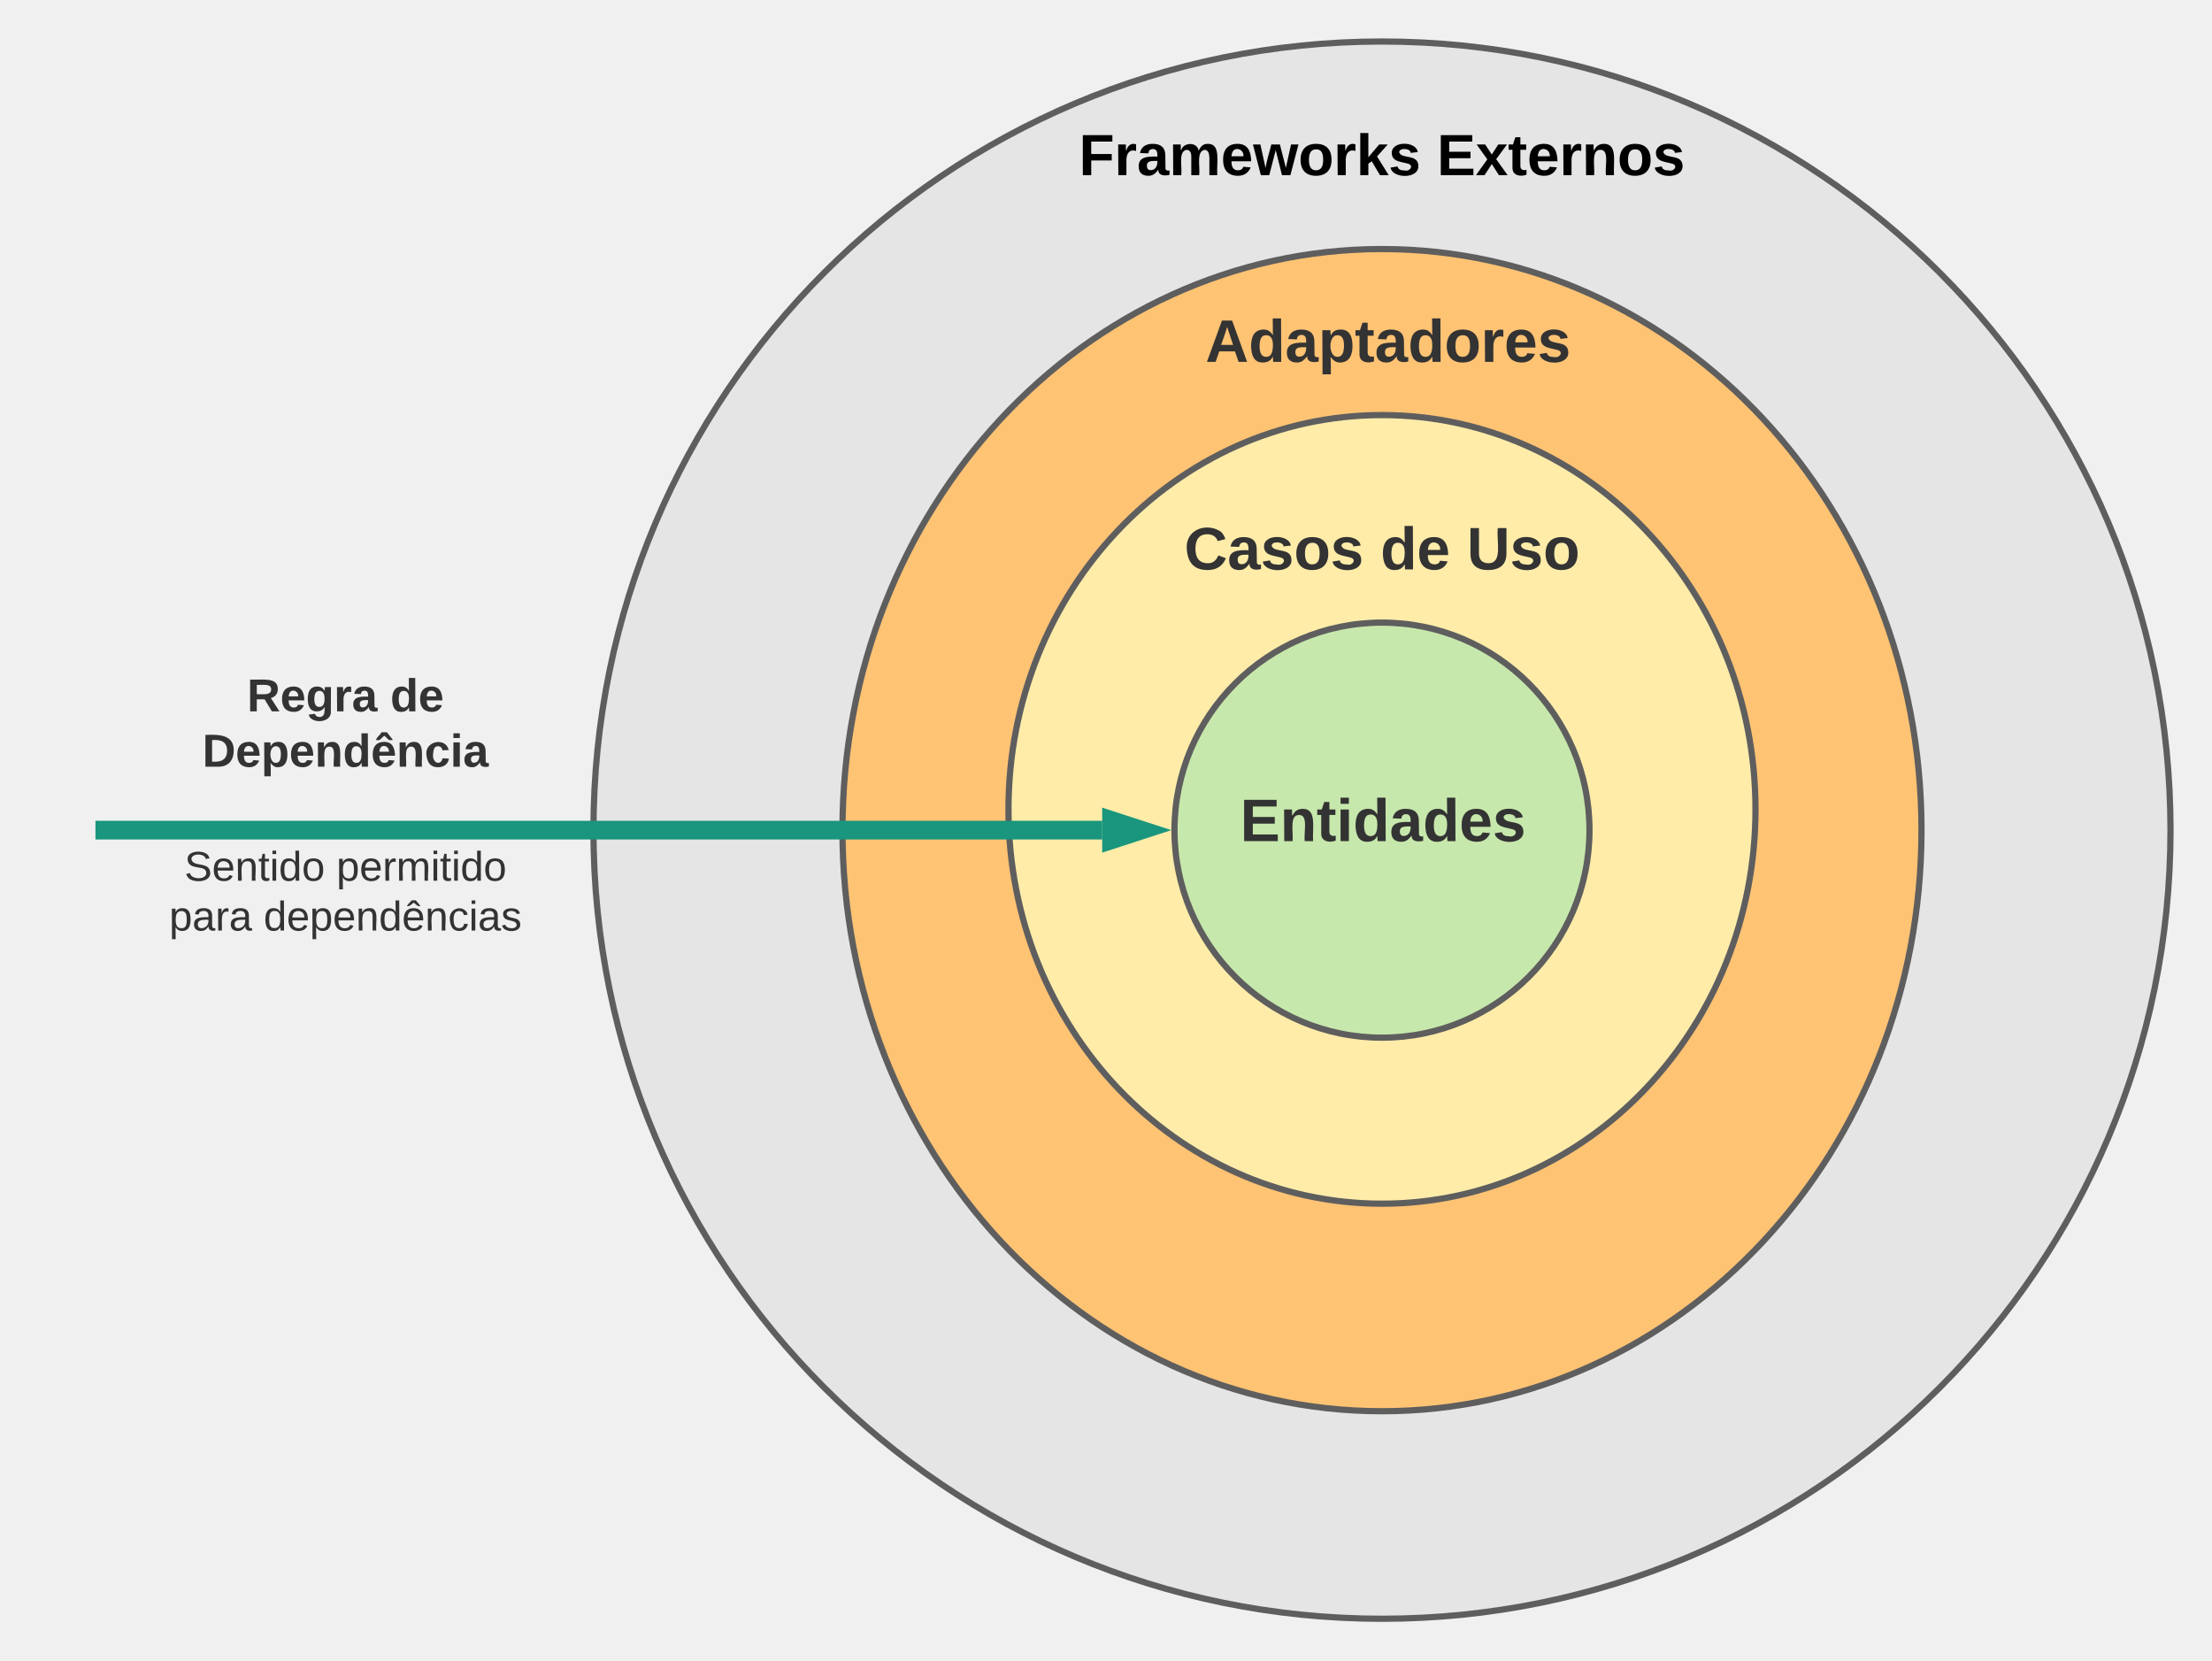
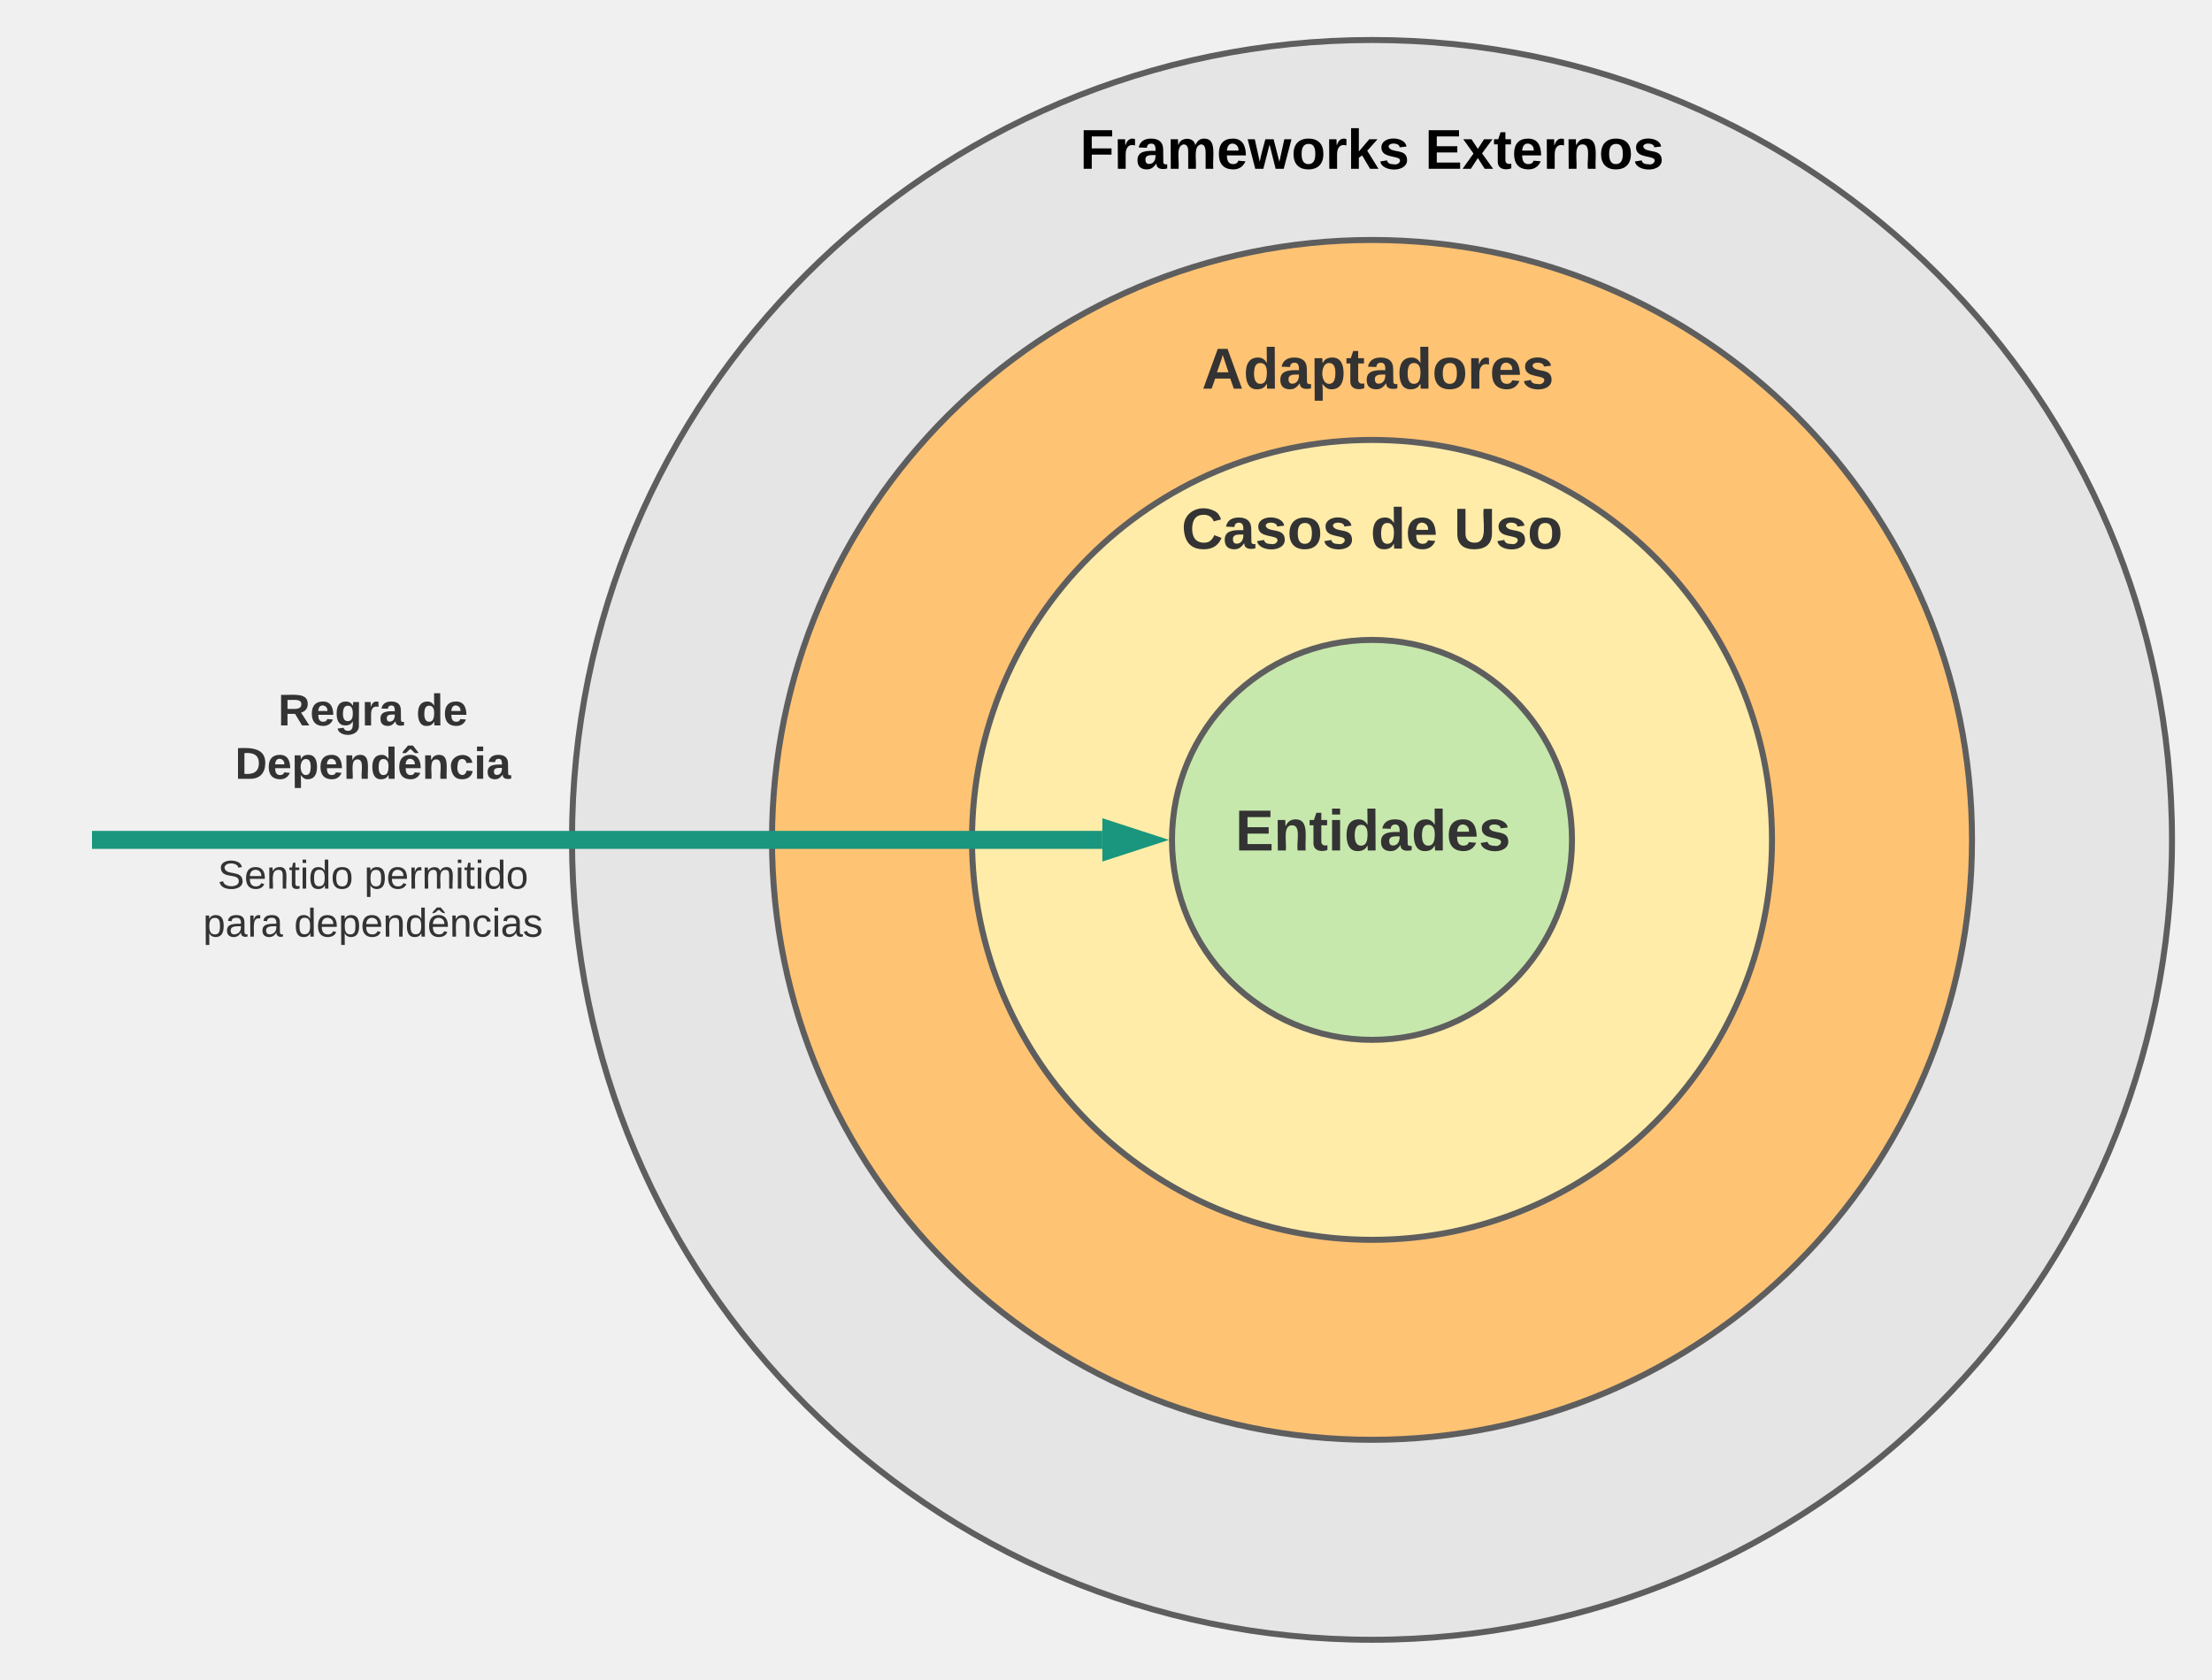
- <svg xmlns="http://www.w3.org/2000/svg" xmlns:ns1="lucid" xmlns:xlink="http://www.w3.org/1999/xlink" width="1066" height="800">
-   <g transform="translate(-134 0)" ns1:page-tab-id="0_0">
-     <path d="M1180 400c0 209.87-170.13 380-380 380S420 609.87 420 400 590.13 20 800 20s380 170.13 380 380z" stroke="#5e5e5e" stroke-width="3" fill="#e5e5e5" />
-     <path d="M1060 400c0 154.64-116.4 280-260 280S540 554.64 540 400s116.4-280 260-280 260 125.36 260 280z" stroke="#5e5e5e" stroke-width="3" fill="#ffc374" />
-     <path d="M980 390c0 104.93-80.6 190-180 190s-180-85.07-180-190 80.6-190 180-190 180 85.07 180 190z" stroke="#5e5e5e" stroke-width="3" fill="#ffeca9" />
-     <path d="M900 400c0 55.23-44.77 100-100 100s-100-44.77-100-100 44.77-100 100-100 100 44.77 100 100z" stroke="#5e5e5e" stroke-width="3" fill="#c7e8ac" />
-     <use xlink:href="#a" transform="matrix(1,0,0,1,705,305) translate(26.64815 100.2986)" />
-     <path d="M680 246c0-3.3 2.7-6 6-6h228c3.3 0 6 2.7 6 6v48c0 3.3-2.7 6-6 6H686c-3.3 0-6-2.7-6-6z" stroke="#000" stroke-opacity="0" stroke-width="3" fill="#fff" fill-opacity="0" />
-     <use xlink:href="#b" transform="matrix(1,0,0,1,685,245) translate(19.70679 29.36111)" />
-     <use xlink:href="#c" transform="matrix(1,0,0,1,685,245) translate(114.2377 29.36111)" />
-     <use xlink:href="#d" transform="matrix(1,0,0,1,685,245) translate(155.8858 29.36111)" />
-     <path d="M680 146c0-3.3 2.7-6 6-6h228c3.3 0 6 2.7 6 6v48c0 3.3-2.7 6-6 6H686c-3.3 0-6-2.7-6-6z" stroke="#000" stroke-opacity="0" stroke-width="3" fill="#fff" fill-opacity="0" />
-     <use xlink:href="#e" transform="matrix(1,0,0,1,685,145) translate(24.00617 29.36111)" />
-     <use xlink:href="#f" transform="matrix(1,0,0,1,685,145) translate(29.9321 29.36111)" />
-     <path d="M640 46c0-3.3 2.7-6 6-6h308c3.3 0 6 2.7 6 6v65.2c0 3.3-2.7 6-6 6H646c-3.3 0-6-2.7-6-6z" stroke="#000" stroke-opacity="0" stroke-width="3" fill="#fff" fill-opacity="0" />
-     <use xlink:href="#g" transform="matrix(1,0,0,1,645,45) translate(8.972222 39.4)" />
-     <use xlink:href="#h" transform="matrix(1,0,0,1,645,45) translate(181.4833 39.4)" />
-     <path d="M184.5 400h480.67M184.62 400H180" stroke="#19967d" stroke-width="9" fill="none" />
-     <path d="M683.94 400l-14.27 4.64v-9.28z" stroke="#19967d" stroke-width="9" fill="#19967d" />
-     <path d="M200 406c0-3.3 2.7-6 6-6h188c3.3 0 6 2.7 6 6v51.33c0 3.32-2.7 6-6 6H206c-3.3 0-6-2.68-6-6z" stroke="#000" stroke-opacity="0" stroke-width="3" fill="#fff" fill-opacity="0" />
+ <svg xmlns="http://www.w3.org/2000/svg" xmlns:ns1="lucid" xmlns:xlink="http://www.w3.org/1999/xlink" width="1106" height="840">
+   <g transform="translate(-14 -20)" ns1:page-tab-id="0_0">
+     <path d="M1100 440c0 220.9-179.1 400-400 400S300 660.9 300 440 479.1 40 700 40s400 179.1 400 400z" stroke="#5e5e5e" stroke-width="3" fill="#e5e5e5" />
+     <path d="M1000 440c0 165.7-134.3 300-300 300S400 605.7 400 440s134.3-300 300-300 300 134.3 300 300z" stroke="#5e5e5e" stroke-width="3" fill="#ffc374" />
+     <path d="M900 440c0 110.46-89.54 200-200 200s-200-89.54-200-200 89.54-200 200-200 200 89.54 200 200z" stroke="#5e5e5e" stroke-width="3" fill="#ffeca9" />
+     <path d="M800 440c0 55.23-44.77 100-100 100s-100-44.77-100-100 44.77-100 100-100 100 44.77 100 100z" stroke="#5e5e5e" stroke-width="3" fill="#c7e8ac" />
+     <use xlink:href="#a" transform="matrix(1,0,0,1,605,345) translate(26.64815 100.2986)" />
+     <path d="M580 266c0-3.3 2.7-6 6-6h228c3.3 0 6 2.7 6 6v48c0 3.3-2.7 6-6 6H586c-3.3 0-6-2.7-6-6z" stroke="#000" stroke-opacity="0" stroke-width="3" fill="#fff" fill-opacity="0" />
+     <use xlink:href="#b" transform="matrix(1,0,0,1,585,265) translate(19.70679 29.36111)" />
+     <use xlink:href="#c" transform="matrix(1,0,0,1,585,265) translate(114.2377 29.36111)" />
+     <use xlink:href="#d" transform="matrix(1,0,0,1,585,265) translate(155.8858 29.36111)" />
+     <path d="M580 186c0-3.3 2.7-6 6-6h228c3.3 0 6 2.7 6 6v48c0 3.3-2.7 6-6 6H586c-3.3 0-6-2.7-6-6z" stroke="#000" stroke-opacity="0" stroke-width="3" fill="#fff" fill-opacity="0" />
+     <use xlink:href="#e" transform="matrix(1,0,0,1,585,185) translate(24.00617 29.36111)" />
+     <use xlink:href="#f" transform="matrix(1,0,0,1,585,185) translate(29.9321 29.36111)" />
+     <path d="M540 66c0-3.3 2.7-6 6-6h308c3.3 0 6 2.7 6 6v65.2c0 3.3-2.7 6-6 6H546c-3.3 0-6-2.7-6-6z" stroke="#000" stroke-opacity="0" stroke-width="3" fill="#fff" fill-opacity="0" />
+     <use xlink:href="#g" transform="matrix(1,0,0,1,545,65) translate(8.972222 39.4)" />
+     <use xlink:href="#h" transform="matrix(1,0,0,1,545,65) translate(181.4833 39.4)" />
+     <path d="M64.5 440h500.67M64.62 440H60" stroke="#19967d" stroke-width="9" fill="none" />
+     <path d="M583.94 440l-14.27 4.64v-9.28z" stroke="#19967d" stroke-width="9" fill="#19967d" />
+     <path d="M100 446c0-3.3 2.7-6 6-6h188c3.3 0 6 2.7 6 6v51.33c0 3.32-2.7 6-6 6H106c-3.3 0-6-2.68-6-6z" stroke="#000" stroke-opacity="0" stroke-width="3" fill="#fff" fill-opacity="0" />
    <g>
-       <use xlink:href="#i" transform="matrix(1,0,0,1,205,405) translate(17.86111 19.375)" />
-       <use xlink:href="#j" transform="matrix(1,0,0,1,205,405) translate(91.13889 19.375)" />
-       <use xlink:href="#k" transform="matrix(1,0,0,1,205,405) translate(10.55556 43.375)" />
-       <use xlink:href="#l" transform="matrix(1,0,0,1,205,405) translate(56.05556 43.375)" />
+       <use xlink:href="#i" transform="matrix(1,0,0,1,105,445) translate(17.86111 19.375)" />
+       <use xlink:href="#j" transform="matrix(1,0,0,1,105,445) translate(91.13889 19.375)" />
+       <use xlink:href="#k" transform="matrix(1,0,0,1,105,445) translate(10.55556 43.375)" />
+       <use xlink:href="#l" transform="matrix(1,0,0,1,105,445) translate(56.05556 43.375)" />
    </g>
-     <path d="M200 326c0-3.3 2.7-6 6-6h188c3.3 0 6 2.7 6 6v51.33c0 3.32-2.7 6-6 6H206c-3.3 0-6-2.68-6-6z" stroke="#000" stroke-opacity="0" stroke-width="3" fill="#fff" fill-opacity="0" />
+     <path d="M100 366c0-3.3 2.7-6 6-6h188c3.3 0 6 2.7 6 6v51.33c0 3.32-2.7 6-6 6H106c-3.3 0-6-2.68-6-6z" stroke="#000" stroke-opacity="0" stroke-width="3" fill="#fff" fill-opacity="0" />
    <g>
-       <use xlink:href="#m" transform="matrix(1,0,0,1,205,325) translate(48.06173 17.77778)" />
-       <use xlink:href="#n" transform="matrix(1,0,0,1,205,325) translate(117.0741 17.77778)" />
-       <use xlink:href="#o" transform="matrix(1,0,0,1,205,325) translate(26.51852 44.44444)" />
+       <use xlink:href="#m" transform="matrix(1,0,0,1,105,365) translate(48.06173 17.77778)" />
+       <use xlink:href="#n" transform="matrix(1,0,0,1,105,365) translate(117.0741 17.77778)" />
+       <use xlink:href="#o" transform="matrix(1,0,0,1,105,365) translate(26.51852 44.44444)" />
    </g>
    <defs>
      <path fill="#333" d="M24 0v-248h195v40H76v63h132v40H76v65h150V0H24" id="p" />
      <path fill="#333" d="M135-194c87-1 58 113 63 194h-50c-7-57 23-157-34-157-59 0-34 97-39 157H25l-1-190h47c2 12-1 28 3 38 12-26 28-41 61-42" id="q" />
      <path fill="#333" d="M115-3C79 11 28 4 28-45v-112H4v-33h27l15-45h31v45h36v33H77v99c-1 23 16 31 38 25v30" id="r" />
      <path fill="#333" d="M25-224v-37h50v37H25zM25 0v-190h50V0H25" id="s" />
      <path fill="#333" d="M88-194c31-1 46 15 58 34l-1-101h50l1 261h-48c-2-10 0-23-3-31C134-8 116 4 84 4 32 4 16-41 15-95c0-56 19-97 73-99zm17 164c33 0 40-30 41-66 1-37-9-64-41-64s-38 30-39 65c0 43 13 65 39 65" id="t" />
      <path fill="#333" d="M133-34C117-15 103 5 69 4 32 3 11-16 11-54c-1-60 55-63 116-61 1-26-3-47-28-47-18 1-26 9-28 27l-52-2c7-38 36-58 82-57s74 22 75 68l1 82c-1 14 12 18 25 15v27c-30 8-71 5-69-32zm-48 3c29 0 43-24 42-57-32 0-66-3-65 30 0 17 8 27 23 27" id="u" />
      <path fill="#333" d="M185-48c-13 30-37 53-82 52C43 2 14-33 14-96s30-98 90-98c62 0 83 45 84 108H66c0 31 8 55 39 56 18 0 30-7 34-22zm-45-69c5-46-57-63-70-21-2 6-4 13-4 21h74" id="v" />
      <path fill="#333" d="M137-138c1-29-70-34-71-4 15 46 118 7 119 86 1 83-164 76-172 9l43-7c4 19 20 25 44 25 33 8 57-30 24-41C81-84 22-81 20-136c-2-80 154-74 161-7" id="w" />
      <g id="a">
        <use transform="matrix(0.08024691,0,0,0.08024691,0,0)" xlink:href="#p" />
        <use transform="matrix(0.08024691,0,0,0.08024691,19.25926,0)" xlink:href="#q" />
        <use transform="matrix(0.08024691,0,0,0.08024691,36.83333,0)" xlink:href="#r" />
        <use transform="matrix(0.08024691,0,0,0.08024691,46.38272,0)" xlink:href="#s" />
        <use transform="matrix(0.08024691,0,0,0.08024691,54.40741,0)" xlink:href="#t" />
        <use transform="matrix(0.08024691,0,0,0.08024691,71.98148,0)" xlink:href="#u" />
        <use transform="matrix(0.08024691,0,0,0.08024691,88.03086,0)" xlink:href="#t" />
        <use transform="matrix(0.08024691,0,0,0.08024691,105.6049,0)" xlink:href="#v" />
        <use transform="matrix(0.08024691,0,0,0.08024691,121.6543,0)" xlink:href="#w" />
      </g>
      <path fill="#333" d="M67-125c0 53 21 87 73 88 37 1 54-22 65-47l45 17C233-25 199 4 140 4 58 4 20-42 15-125 8-235 124-281 211-232c18 10 29 29 36 50l-46 12c-8-25-30-41-62-41-52 0-71 34-72 86" id="x" />
      <path fill="#333" d="M110-194c64 0 96 36 96 99 0 64-35 99-97 99-61 0-95-36-95-99 0-62 34-99 96-99zm-1 164c35 0 45-28 45-65 0-40-10-65-43-65-34 0-45 26-45 65 0 36 10 65 43 65" id="y" />
      <g id="b">
        <use transform="matrix(0.08024691,0,0,0.08024691,0,0)" xlink:href="#x" />
        <use transform="matrix(0.08024691,0,0,0.08024691,20.78395,0)" xlink:href="#u" />
        <use transform="matrix(0.08024691,0,0,0.08024691,36.83333,0)" xlink:href="#w" />
        <use transform="matrix(0.08024691,0,0,0.08024691,52.88272,0)" xlink:href="#y" />
        <use transform="matrix(0.08024691,0,0,0.08024691,70.45679,0)" xlink:href="#w" />
      </g>
      <g id="c">
        <use transform="matrix(0.08024691,0,0,0.08024691,0,0)" xlink:href="#t" />
        <use transform="matrix(0.08024691,0,0,0.08024691,17.57407,0)" xlink:href="#v" />
      </g>
      <path fill="#333" d="M238-95c0 69-44 99-111 99C63 4 22-25 22-93v-155h51v151c-1 38 19 59 55 60 90 1 49-130 58-211h52v153" id="z" />
      <g id="d">
        <use transform="matrix(0.08024691,0,0,0.08024691,0,0)" xlink:href="#z" />
        <use transform="matrix(0.08024691,0,0,0.08024691,20.78395,0)" xlink:href="#w" />
        <use transform="matrix(0.08024691,0,0,0.08024691,36.83333,0)" xlink:href="#y" />
      </g>
      <path fill="#333" d="M199 0l-22-63H83L61 0H9l90-248h61L250 0h-51zm-33-102l-36-108c-10 38-24 72-36 108h72" id="A" />
      <path fill="#333" d="M135-194c53 0 70 44 70 98 0 56-19 98-73 100-31 1-45-17-59-34 3 33 2 69 2 105H25l-1-265h48c2 10 0 23 3 31 11-24 29-35 60-35zM114-30c33 0 39-31 40-66 0-38-9-64-40-64-56 0-55 130 0 130" id="B" />
      <path fill="#333" d="M135-150c-39-12-60 13-60 57V0H25l-1-190h47c2 13-1 29 3 40 6-28 27-53 61-41v41" id="C" />
      <g id="f">
        <use transform="matrix(0.08024691,0,0,0.08024691,0,0)" xlink:href="#A" />
        <use transform="matrix(0.08024691,0,0,0.08024691,20.78395,0)" xlink:href="#t" />
        <use transform="matrix(0.08024691,0,0,0.08024691,38.35802,0)" xlink:href="#u" />
        <use transform="matrix(0.08024691,0,0,0.08024691,54.40741,0)" xlink:href="#B" />
        <use transform="matrix(0.08024691,0,0,0.08024691,71.98148,0)" xlink:href="#r" />
        <use transform="matrix(0.08024691,0,0,0.08024691,81.53086,0)" xlink:href="#u" />
        <use transform="matrix(0.08024691,0,0,0.08024691,97.58025,0)" xlink:href="#t" />
        <use transform="matrix(0.08024691,0,0,0.08024691,115.1543,0)" xlink:href="#y" />
        <use transform="matrix(0.08024691,0,0,0.08024691,132.7284,0)" xlink:href="#C" />
        <use transform="matrix(0.08024691,0,0,0.08024691,143.963,0)" xlink:href="#v" />
        <use transform="matrix(0.08024691,0,0,0.08024691,160.0123,0)" xlink:href="#w" />
      </g>
      <path d="M76-208v77h127v40H76V0H24v-248h183v40H76" id="D" />
      <path d="M135-150c-39-12-60 13-60 57V0H25l-1-190h47c2 13-1 29 3 40 6-28 27-53 61-41v41" id="E" />
      <path d="M133-34C117-15 103 5 69 4 32 3 11-16 11-54c-1-60 55-63 116-61 1-26-3-47-28-47-18 1-26 9-28 27l-52-2c7-38 36-58 82-57s74 22 75 68l1 82c-1 14 12 18 25 15v27c-30 8-71 5-69-32zm-48 3c29 0 43-24 42-57-32 0-66-3-65 30 0 17 8 27 23 27" id="F" />
      <path d="M220-157c-53 9-28 100-34 157h-49v-107c1-27-5-49-29-50C55-147 81-57 75 0H25l-1-190h47c2 12-1 28 3 38 10-53 101-56 108 0 13-22 24-43 59-42 82 1 51 116 57 194h-49v-107c-1-25-5-48-29-50" id="G" />
      <path d="M185-48c-13 30-37 53-82 52C43 2 14-33 14-96s30-98 90-98c62 0 83 45 84 108H66c0 31 8 55 39 56 18 0 30-7 34-22zm-45-69c5-46-57-63-70-21-2 6-4 13-4 21h74" id="H" />
      <path d="M231 0h-52l-39-155L100 0H48L-1-190h46L77-45c9-52 24-97 36-145h53l37 145 32-145h46" id="I" />
      <path d="M110-194c64 0 96 36 96 99 0 64-35 99-97 99-61 0-95-36-95-99 0-62 34-99 96-99zm-1 164c35 0 45-28 45-65 0-40-10-65-43-65-34 0-45 26-45 65 0 36 10 65 43 65" id="J" />
      <path d="M147 0L96-86 75-71V0H25v-261h50v150l67-79h53l-66 74L201 0h-54" id="K" />
      <path d="M137-138c1-29-70-34-71-4 15 46 118 7 119 86 1 83-164 76-172 9l43-7c4 19 20 25 44 25 33 8 57-30 24-41C81-84 22-81 20-136c-2-80 154-74 161-7" id="L" />
      <g id="g">
        <use transform="matrix(0.07777778,0,0,0.07777778,0,0)" xlink:href="#D" />
        <use transform="matrix(0.07777778,0,0,0.07777778,17.03333,0)" xlink:href="#E" />
        <use transform="matrix(0.07777778,0,0,0.07777778,27.92222,0)" xlink:href="#F" />
        <use transform="matrix(0.07777778,0,0,0.07777778,43.47778,0)" xlink:href="#G" />
        <use transform="matrix(0.07777778,0,0,0.07777778,68.36667,0)" xlink:href="#H" />
        <use transform="matrix(0.07777778,0,0,0.07777778,83.92222,0)" xlink:href="#I" />
        <use transform="matrix(0.07777778,0,0,0.07777778,105.7,0)" xlink:href="#J" />
        <use transform="matrix(0.07777778,0,0,0.07777778,122.7333,0)" xlink:href="#E" />
        <use transform="matrix(0.07777778,0,0,0.07777778,133.6222,0)" xlink:href="#K" />
        <use transform="matrix(0.07777778,0,0,0.07777778,149.1778,0)" xlink:href="#L" />
      </g>
      <path d="M24 0v-248h195v40H76v63h132v40H76v65h150V0H24" id="M" />
      <path d="M144 0l-44-69L55 0H2l70-98-66-92h53l41 62 40-62h54l-67 91 71 99h-54" id="N" />
      <path d="M115-3C79 11 28 4 28-45v-112H4v-33h27l15-45h31v45h36v33H77v99c-1 23 16 31 38 25v30" id="O" />
      <path d="M135-194c87-1 58 113 63 194h-50c-7-57 23-157-34-157-59 0-34 97-39 157H25l-1-190h47c2 12-1 28 3 38 12-26 28-41 61-42" id="P" />
      <g id="h">
        <use transform="matrix(0.07777778,0,0,0.07777778,0,0)" xlink:href="#M" />
        <use transform="matrix(0.07777778,0,0,0.07777778,18.66667,0)" xlink:href="#N" />
        <use transform="matrix(0.07777778,0,0,0.07777778,34.22222,0)" xlink:href="#O" />
        <use transform="matrix(0.07777778,0,0,0.07777778,43.47778,0)" xlink:href="#H" />
        <use transform="matrix(0.07777778,0,0,0.07777778,59.03333,0)" xlink:href="#E" />
        <use transform="matrix(0.07777778,0,0,0.07777778,69.92222,0)" xlink:href="#P" />
        <use transform="matrix(0.07777778,0,0,0.07777778,86.95556,0)" xlink:href="#J" />
        <use transform="matrix(0.07777778,0,0,0.07777778,103.9889,0)" xlink:href="#L" />
      </g>
      <path fill="#333" d="M185-189c-5-48-123-54-124 2 14 75 158 14 163 119 3 78-121 87-175 55-17-10-28-26-33-46l33-7c5 56 141 63 141-1 0-78-155-14-162-118-5-82 145-84 179-34 5 7 8 16 11 25" id="Q" />
      <path fill="#333" d="M100-194c63 0 86 42 84 106H49c0 40 14 67 53 68 26 1 43-12 49-29l28 8c-11 28-37 45-77 45C44 4 14-33 15-96c1-61 26-98 85-98zm52 81c6-60-76-77-97-28-3 7-6 17-6 28h103" id="R" />
      <path fill="#333" d="M117-194c89-4 53 116 60 194h-32v-121c0-31-8-49-39-48C34-167 62-67 57 0H25l-1-190h30c1 10-1 24 2 32 11-22 29-35 61-36" id="S" />
      <path fill="#333" d="M59-47c-2 24 18 29 38 22v24C64 9 27 4 27-40v-127H5v-23h24l9-43h21v43h35v23H59v120" id="T" />
      <path fill="#333" d="M24-231v-30h32v30H24zM24 0v-190h32V0H24" id="U" />
      <path fill="#333" d="M85-194c31 0 48 13 60 33l-1-100h32l1 261h-30c-2-10 0-23-3-31C134-8 116 4 85 4 32 4 16-35 15-94c0-66 23-100 70-100zm9 24c-40 0-46 34-46 75 0 40 6 74 45 74 42 0 51-32 51-76 0-42-9-74-50-73" id="V" />
      <path fill="#333" d="M100-194c62-1 85 37 85 99 1 63-27 99-86 99S16-35 15-95c0-66 28-99 85-99zM99-20c44 1 53-31 53-75 0-43-8-75-51-75s-53 32-53 75 10 74 51 75" id="W" />
      <g id="i">
        <use transform="matrix(0.05555556,0,0,0.05555556,0,0)" xlink:href="#Q" />
        <use transform="matrix(0.05555556,0,0,0.05555556,13.33333,0)" xlink:href="#R" />
        <use transform="matrix(0.05555556,0,0,0.05555556,24.44444,0)" xlink:href="#S" />
        <use transform="matrix(0.05555556,0,0,0.05555556,35.55556,0)" xlink:href="#T" />
        <use transform="matrix(0.05555556,0,0,0.05555556,41.11111,0)" xlink:href="#U" />
        <use transform="matrix(0.05555556,0,0,0.05555556,45.5,0)" xlink:href="#V" />
        <use transform="matrix(0.05555556,0,0,0.05555556,56.61111,0)" xlink:href="#W" />
      </g>
      <path fill="#333" d="M115-194c55 1 70 41 70 98S169 2 115 4C84 4 66-9 55-30l1 105H24l-1-265h31l2 30c10-21 28-34 59-34zm-8 174c40 0 45-34 45-75s-6-73-45-74c-42 0-51 32-51 76 0 43 10 73 51 73" id="X" />
      <path fill="#333" d="M114-163C36-179 61-72 57 0H25l-1-190h30c1 12-1 29 2 39 6-27 23-49 58-41v29" id="Y" />
      <path fill="#333" d="M210-169c-67 3-38 105-44 169h-31v-121c0-29-5-50-35-48C34-165 62-65 56 0H25l-1-190h30c1 10-1 24 2 32 10-44 99-50 107 0 11-21 27-35 58-36 85-2 47 119 55 194h-31v-121c0-29-5-49-35-48" id="Z" />
      <g id="j">
        <use transform="matrix(0.05555556,0,0,0.05555556,0,0)" xlink:href="#X" />
        <use transform="matrix(0.05555556,0,0,0.05555556,11.11111,0)" xlink:href="#R" />
        <use transform="matrix(0.05555556,0,0,0.05555556,22.22222,0)" xlink:href="#Y" />
        <use transform="matrix(0.05555556,0,0,0.05555556,28.83333,0)" xlink:href="#Z" />
        <use transform="matrix(0.05555556,0,0,0.05555556,45.44444,0)" xlink:href="#U" />
        <use transform="matrix(0.05555556,0,0,0.05555556,49.83333,0)" xlink:href="#T" />
        <use transform="matrix(0.05555556,0,0,0.05555556,55.38889,0)" xlink:href="#U" />
        <use transform="matrix(0.05555556,0,0,0.05555556,59.77778,0)" xlink:href="#V" />
        <use transform="matrix(0.05555556,0,0,0.05555556,70.88889,0)" xlink:href="#W" />
      </g>
      <path fill="#333" d="M141-36C126-15 110 5 73 4 37 3 15-17 15-53c-1-64 63-63 125-63 3-35-9-54-41-54-24 1-41 7-42 31l-33-3c5-37 33-52 76-52 45 0 72 20 72 64v82c-1 20 7 32 28 27v20c-31 9-61-2-59-35zM48-53c0 20 12 33 32 33 41-3 63-29 60-74-43 2-92-5-92 41" id="aa" />
      <g id="k">
        <use transform="matrix(0.05555556,0,0,0.05555556,0,0)" xlink:href="#X" />
        <use transform="matrix(0.05555556,0,0,0.05555556,11.11111,0)" xlink:href="#aa" />
        <use transform="matrix(0.05555556,0,0,0.05555556,22.22222,0)" xlink:href="#Y" />
        <use transform="matrix(0.05555556,0,0,0.05555556,28.83333,0)" xlink:href="#aa" />
      </g>
      <path fill="#333" d="M100-194c63 0 86 42 84 106H49c0 40 14 67 53 68 26 1 43-12 49-29l28 8c-11 28-37 45-77 45C44 4 14-33 15-96c1-61 26-98 85-98zm52 81c6-60-76-77-97-28-3 7-6 17-6 28h103zm-32-149c12 18 30 30 39 51-31 2-38-20-57-30-20 10-27 32-59 30 9-22 29-33 41-51h36" id="ab" />
      <path fill="#333" d="M96-169c-40 0-48 33-48 73s9 75 48 75c24 0 41-14 43-38l32 2c-6 37-31 61-74 61-59 0-76-41-82-99-10-93 101-131 147-64 4 7 5 14 7 22l-32 3c-4-21-16-35-41-35" id="ac" />
      <path fill="#333" d="M135-143c-3-34-86-38-87 0 15 53 115 12 119 90S17 21 10-45l28-5c4 36 97 45 98 0-10-56-113-15-118-90-4-57 82-63 122-42 12 7 21 19 24 35" id="ad" />
      <g id="l">
        <use transform="matrix(0.05555556,0,0,0.05555556,0,0)" xlink:href="#V" />
        <use transform="matrix(0.05555556,0,0,0.05555556,11.11111,0)" xlink:href="#R" />
        <use transform="matrix(0.05555556,0,0,0.05555556,22.22222,0)" xlink:href="#X" />
        <use transform="matrix(0.05555556,0,0,0.05555556,33.33333,0)" xlink:href="#R" />
        <use transform="matrix(0.05555556,0,0,0.05555556,44.44444,0)" xlink:href="#S" />
        <use transform="matrix(0.05555556,0,0,0.05555556,55.55556,0)" xlink:href="#V" />
        <use transform="matrix(0.05555556,0,0,0.05555556,66.66667,0)" xlink:href="#ab" />
        <use transform="matrix(0.05555556,0,0,0.05555556,77.77778,0)" xlink:href="#S" />
        <use transform="matrix(0.05555556,0,0,0.05555556,88.88889,0)" xlink:href="#ac" />
        <use transform="matrix(0.05555556,0,0,0.05555556,98.88889,0)" xlink:href="#U" />
        <use transform="matrix(0.05555556,0,0,0.05555556,103.2778,0)" xlink:href="#aa" />
        <use transform="matrix(0.05555556,0,0,0.05555556,114.3889,0)" xlink:href="#ad" />
      </g>
      <path fill="#333" d="M240-174c0 40-23 61-54 70L253 0h-59l-57-94H76V0H24v-248c93 4 217-23 216 74zM76-134c48-2 112 12 112-38 0-48-66-32-112-35v73" id="ae" />
      <path fill="#333" d="M195-6C206 82 75 100 31 46c-4-6-6-13-8-21l49-6c3 16 16 24 34 25 40 0 42-37 40-79-11 22-30 35-61 35-53 0-70-43-70-97 0-56 18-96 73-97 30 0 46 14 59 34l2-30h47zm-90-29c32 0 41-27 41-63 0-35-9-62-40-62-32 0-39 29-40 63 0 36 9 62 39 62" id="af" />
      <g id="m">
        <use transform="matrix(0.0617284,0,0,0.0617284,0,0)" xlink:href="#ae" />
        <use transform="matrix(0.0617284,0,0,0.0617284,15.98765,0)" xlink:href="#v" />
        <use transform="matrix(0.0617284,0,0,0.0617284,28.33333,0)" xlink:href="#af" />
        <use transform="matrix(0.0617284,0,0,0.0617284,41.85185,0)" xlink:href="#C" />
        <use transform="matrix(0.0617284,0,0,0.0617284,50.49383,0)" xlink:href="#u" />
      </g>
      <g id="n">
        <use transform="matrix(0.0617284,0,0,0.0617284,0,0)" xlink:href="#t" />
        <use transform="matrix(0.0617284,0,0,0.0617284,13.51852,0)" xlink:href="#v" />
      </g>
      <path fill="#333" d="M24-248c120-7 223 5 221 122C244-46 201 0 124 0H24v-248zM76-40c74 7 117-18 117-86 0-67-45-88-117-82v168" id="ag" />
      <path fill="#333" d="M185-48c-13 30-37 53-82 52C43 2 14-33 14-96s30-98 90-98c62 0 83 45 84 108H66c0 31 8 55 39 56 18 0 30-7 34-22zm-45-69c5-46-57-63-70-21-2 6-4 13-4 21h74zm29-96v5h-28c-13-11-23-24-37-34l-37 34H39c9-26 32-39 45-61h41" id="ah" />
      <path fill="#333" d="M190-63c-7 42-38 67-86 67-59 0-84-38-90-98-12-110 154-137 174-36l-49 2c-2-19-15-32-35-32-30 0-35 28-38 64-6 74 65 87 74 30" id="ai" />
      <g id="o">
        <use transform="matrix(0.0617284,0,0,0.0617284,0,0)" xlink:href="#ag" />
        <use transform="matrix(0.0617284,0,0,0.0617284,15.98765,0)" xlink:href="#v" />
        <use transform="matrix(0.0617284,0,0,0.0617284,28.33333,0)" xlink:href="#B" />
        <use transform="matrix(0.0617284,0,0,0.0617284,41.85185,0)" xlink:href="#v" />
        <use transform="matrix(0.0617284,0,0,0.0617284,54.19753,0)" xlink:href="#q" />
        <use transform="matrix(0.0617284,0,0,0.0617284,67.71605,0)" xlink:href="#t" />
        <use transform="matrix(0.0617284,0,0,0.0617284,81.23457,0)" xlink:href="#ah" />
        <use transform="matrix(0.0617284,0,0,0.0617284,93.58025,0)" xlink:href="#q" />
        <use transform="matrix(0.0617284,0,0,0.0617284,107.0988,0)" xlink:href="#ai" />
        <use transform="matrix(0.0617284,0,0,0.0617284,119.4444,0)" xlink:href="#s" />
        <use transform="matrix(0.0617284,0,0,0.0617284,125.6173,0)" xlink:href="#u" />
      </g>
    </defs>
  </g>
</svg>
